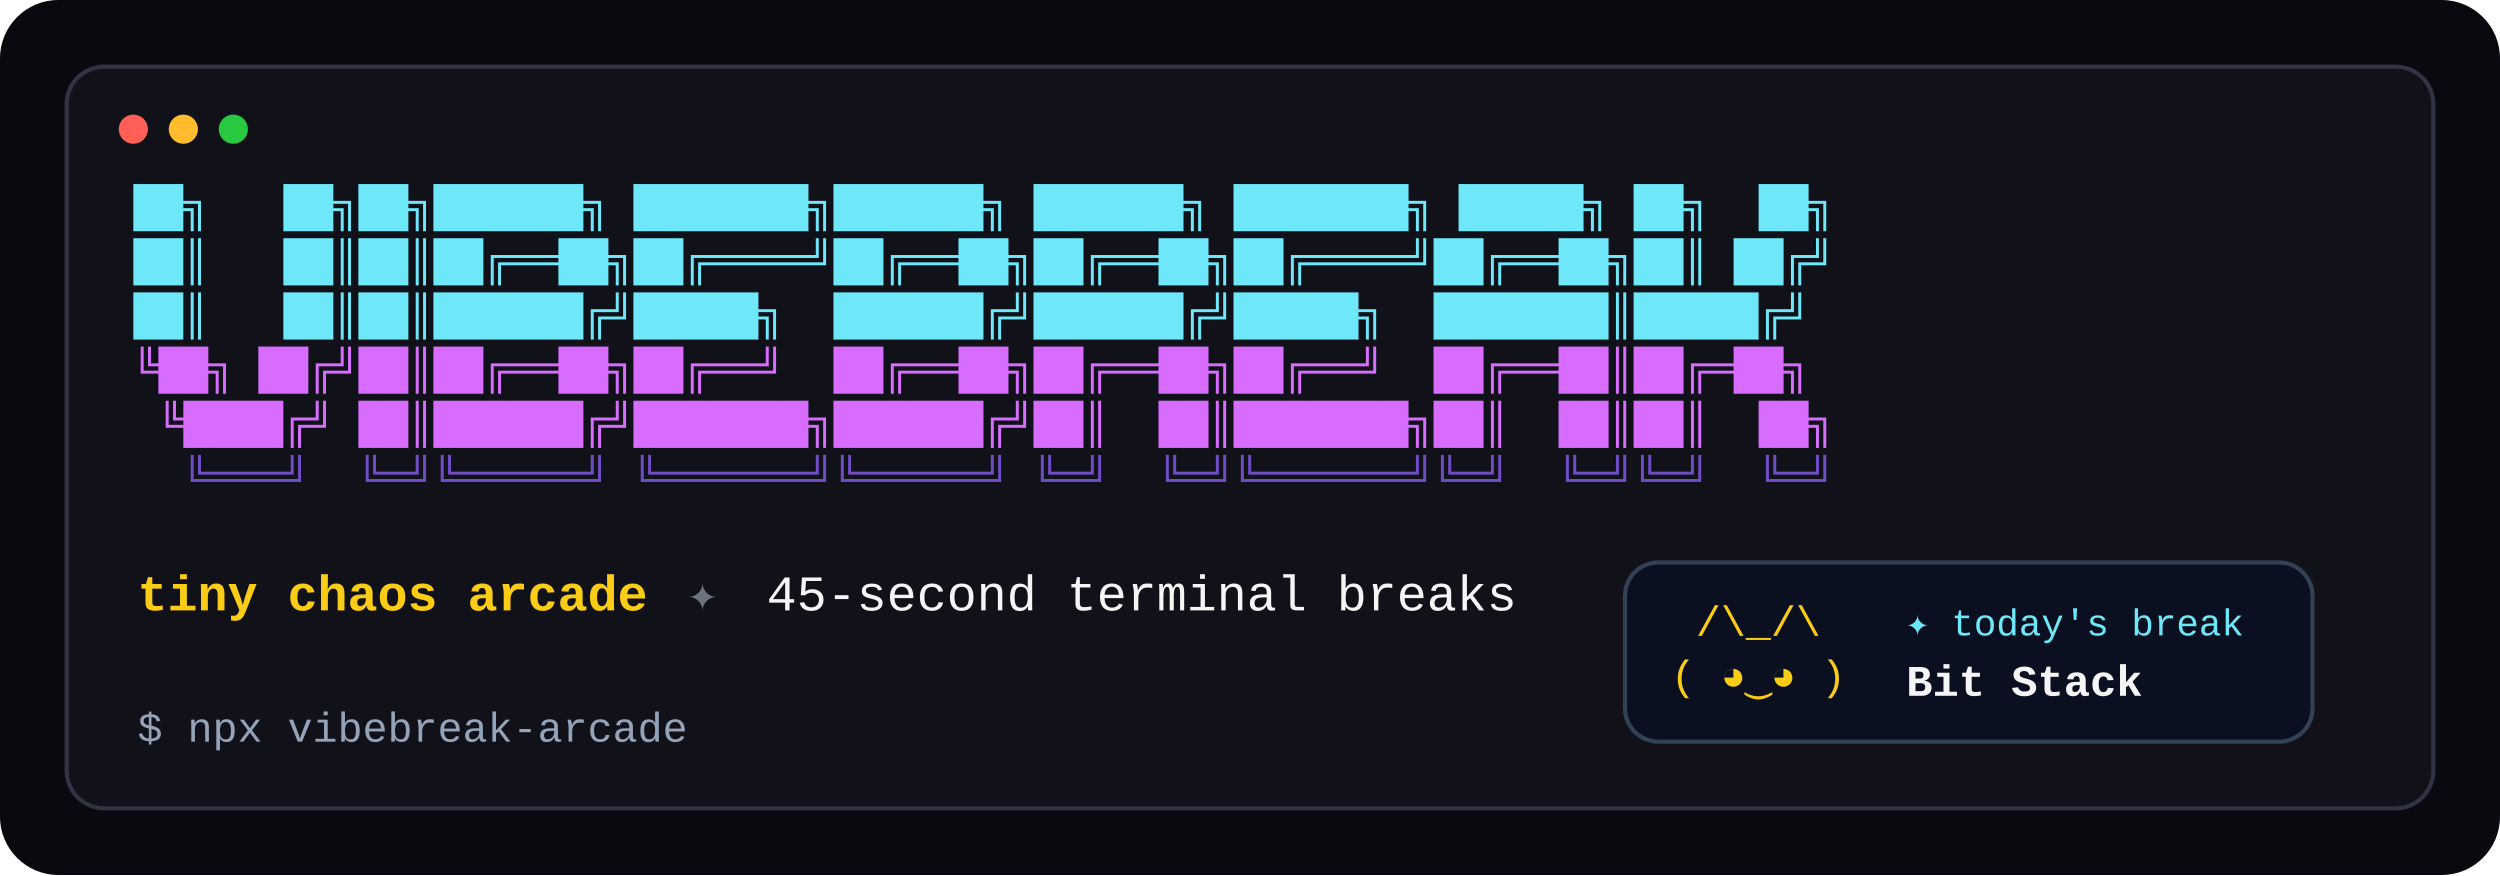
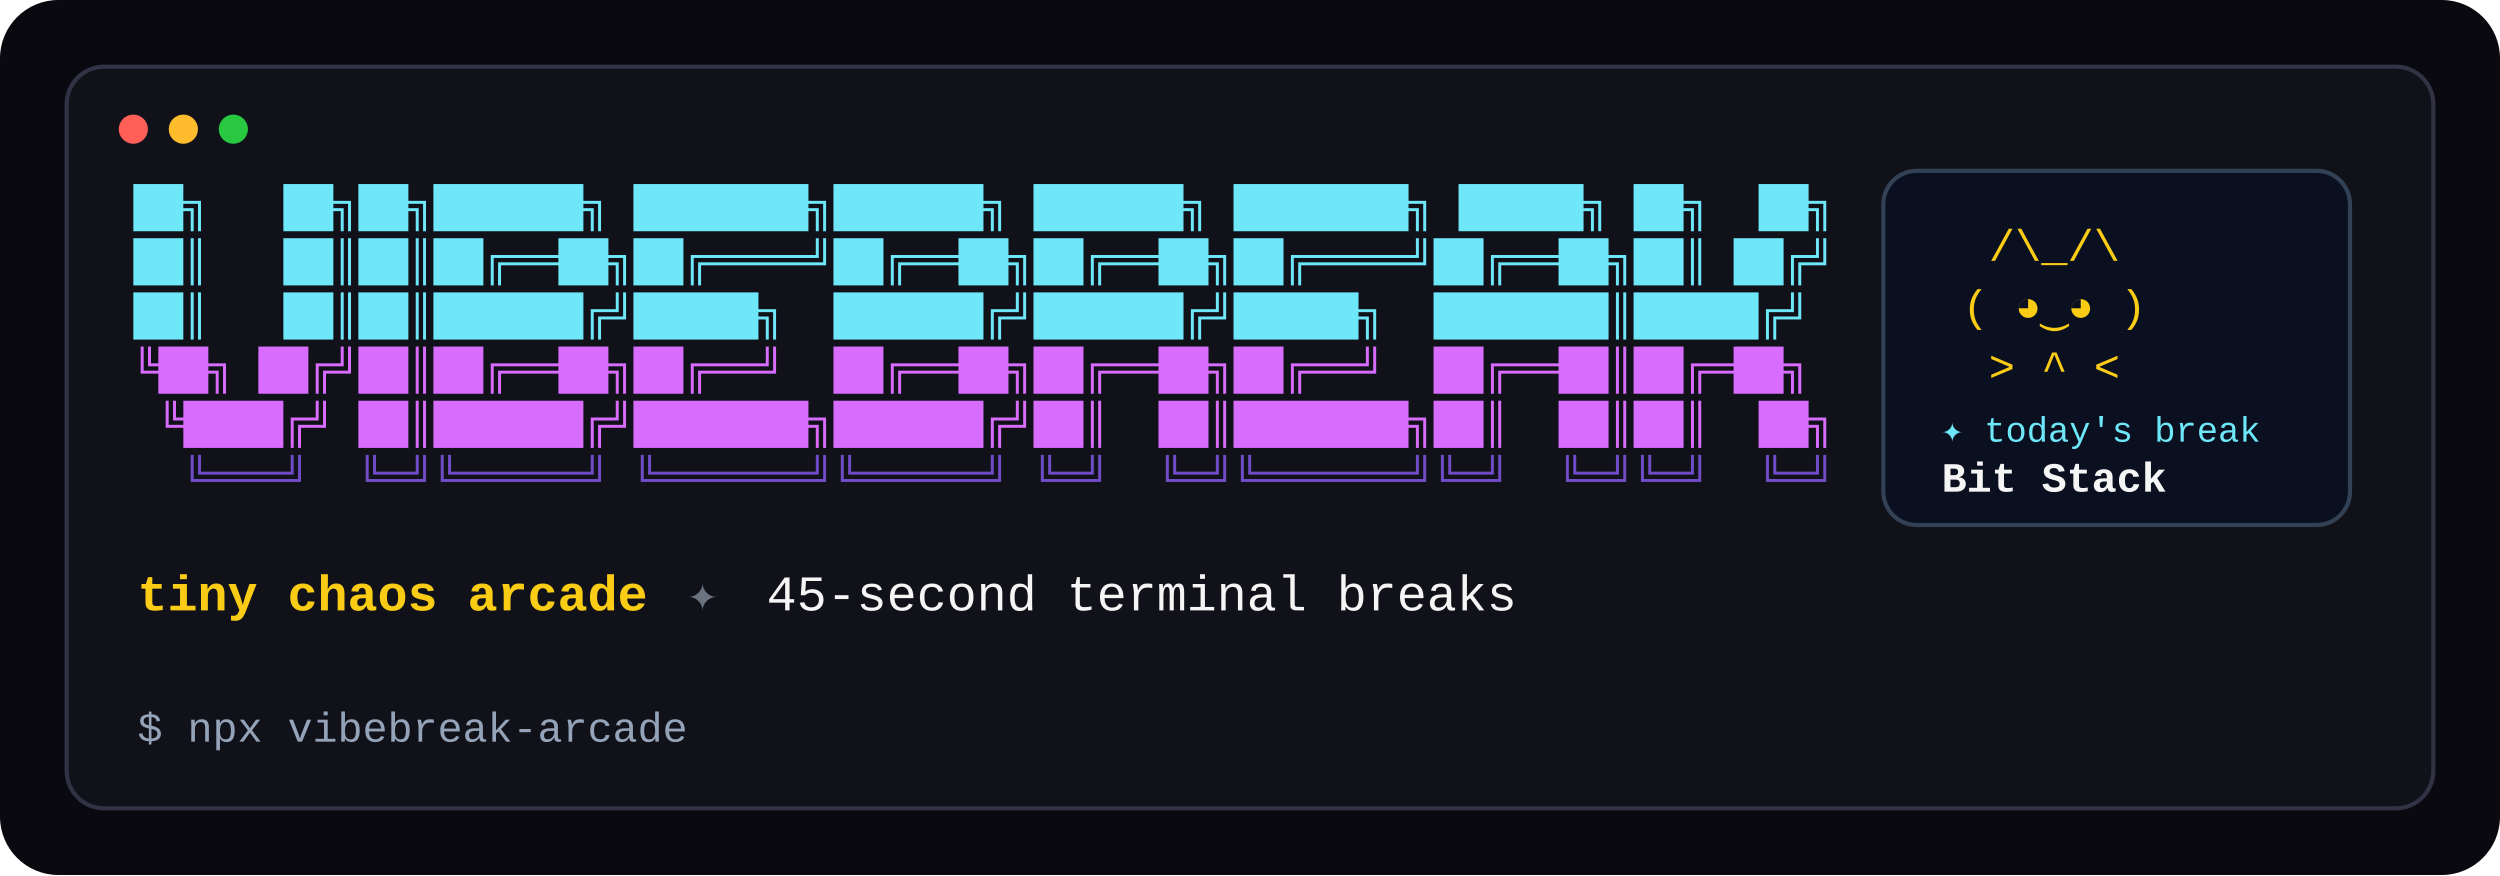
<svg xmlns="http://www.w3.org/2000/svg" width="1200" height="420" viewBox="0 0 1200 420" fill="none" role="img" aria-labelledby="title desc">
  <rect width="1200" height="420" rx="28" fill="#09090f" />
  <rect x="32" y="32" width="1136" height="356" rx="18" fill="#11111a" stroke="#313244" stroke-width="2" />
  <circle cx="64" cy="62" r="7" fill="#ff5f57" />
  <circle cx="88" cy="62" r="7" fill="#ffbd2e" />
  <circle cx="112" cy="62" r="7" fill="#28c840" />
  <text x="64" y="105" fill="#6ee7f9" font-family="SFMono-Regular, Consolas, Liberation Mono, Menlo, monospace" font-size="20" xml:space="preserve">██╗   ██╗██╗██████╗ ███████╗██████╗ ██████╗ ███████╗ █████╗ ██╗  ██╗</text>
  <text x="64" y="131" fill="#6ee7f9" font-family="SFMono-Regular, Consolas, Liberation Mono, Menlo, monospace" font-size="20" xml:space="preserve">██║   ██║██║██╔══██╗██╔════╝██╔══██╗██╔══██╗██╔════╝██╔══██╗██║ ██╔╝</text>
  <text x="64" y="157" fill="#6ee7f9" font-family="SFMono-Regular, Consolas, Liberation Mono, Menlo, monospace" font-size="20" font-weight="700" xml:space="preserve">██║   ██║██║██████╔╝█████╗  ██████╔╝██████╔╝█████╗  ███████║█████╔╝ </text>
  <text x="64" y="183" fill="#d86cff" font-family="SFMono-Regular, Consolas, Liberation Mono, Menlo, monospace" font-size="20" font-weight="700" xml:space="preserve">╚██╗ ██╔╝██║██╔══██╗██╔══╝  ██╔══██╗██╔══██╗██╔══╝  ██╔══██║██╔═██╗ </text>
  <text x="64" y="209" fill="#d86cff" font-family="SFMono-Regular, Consolas, Liberation Mono, Menlo, monospace" font-size="20" xml:space="preserve"> ╚████╔╝ ██║██████╔╝███████╗██████╔╝██║  ██║███████╗██║  ██║██║  ██╗</text>
  <text x="64" y="235" fill="#8b5cf6" font-family="SFMono-Regular, Consolas, Liberation Mono, Menlo, monospace" font-size="20" opacity="0.78" xml:space="preserve">  ╚═══╝  ╚═╝╚═════╝ ╚══════╝╚═════╝ ╚═╝  ╚═╝╚══════╝╚═╝  ╚═╝╚═╝  ╚═╝</text>
  <text x="66" y="293" fill="#facc15" font-family="SFMono-Regular, Consolas, Liberation Mono, Menlo, monospace" font-size="24" font-weight="700">tiny chaos arcade</text>
  <text x="330" y="293" fill="#6b7280" font-family="SFMono-Regular, Consolas, Liberation Mono, Menlo, monospace" font-size="24">✦</text>
  <text x="368" y="293" fill="#f5f5f5" font-family="SFMono-Regular, Consolas, Liberation Mono, Menlo, monospace" font-size="24">45-second terminal breaks</text>
-   <g transform="translate(780 270)">
-     <rect x="0" y="0" width="330" height="86" rx="16" fill="#0b1020" stroke="#334155" stroke-width="2" />
-     <text x="22" y="35" fill="#facc15" font-family="SFMono-Regular, Consolas, Liberation Mono, Menlo, monospace" font-size="20" xml:space="preserve"> /\_/\</text>
-     <text x="22" y="61" fill="#facc15" font-family="SFMono-Regular, Consolas, Liberation Mono, Menlo, monospace" font-size="20" xml:space="preserve">( ◕‿◕ )</text>
-     <text x="135" y="35" fill="#6ee7f9" font-family="SFMono-Regular, Consolas, Liberation Mono, Menlo, monospace" font-size="18">✦ today's break</text>
-     <text x="135" y="64" fill="#f5f5f5" font-family="SFMono-Regular, Consolas, Liberation Mono, Menlo, monospace" font-size="21" font-weight="700">Bit Stack</text>
+   <g transform="translate(904 82)">
+     <rect x="0" y="0" width="224" height="170" rx="16" fill="#0b1020" stroke="#334155" stroke-width="2" />
+     <text x="38" y="43" fill="#facc15" font-family="SFMono-Regular, Consolas, Liberation Mono, Menlo, monospace" font-size="21" xml:space="preserve"> /\_/\</text>
+     <text x="38" y="72" fill="#facc15" font-family="SFMono-Regular, Consolas, Liberation Mono, Menlo, monospace" font-size="21" xml:space="preserve">( ◕‿◕ )</text>
+     <text x="38" y="101" fill="#facc15" font-family="SFMono-Regular, Consolas, Liberation Mono, Menlo, monospace" font-size="21" xml:space="preserve"> &gt; ^ &lt;</text>
+     <text x="28" y="130" fill="#6ee7f9" font-family="SFMono-Regular, Consolas, Liberation Mono, Menlo, monospace" font-size="17">✦ today's break</text>
+     <text x="28" y="154" fill="#f5f5f5" font-family="SFMono-Regular, Consolas, Liberation Mono, Menlo, monospace" font-size="20" font-weight="700">Bit Stack</text>
  </g>
  <text x="66" y="356" fill="#94a3b8" font-family="SFMono-Regular, Consolas, Liberation Mono, Menlo, monospace" font-size="20">$ npx vibebreak-arcade</text>
</svg>
